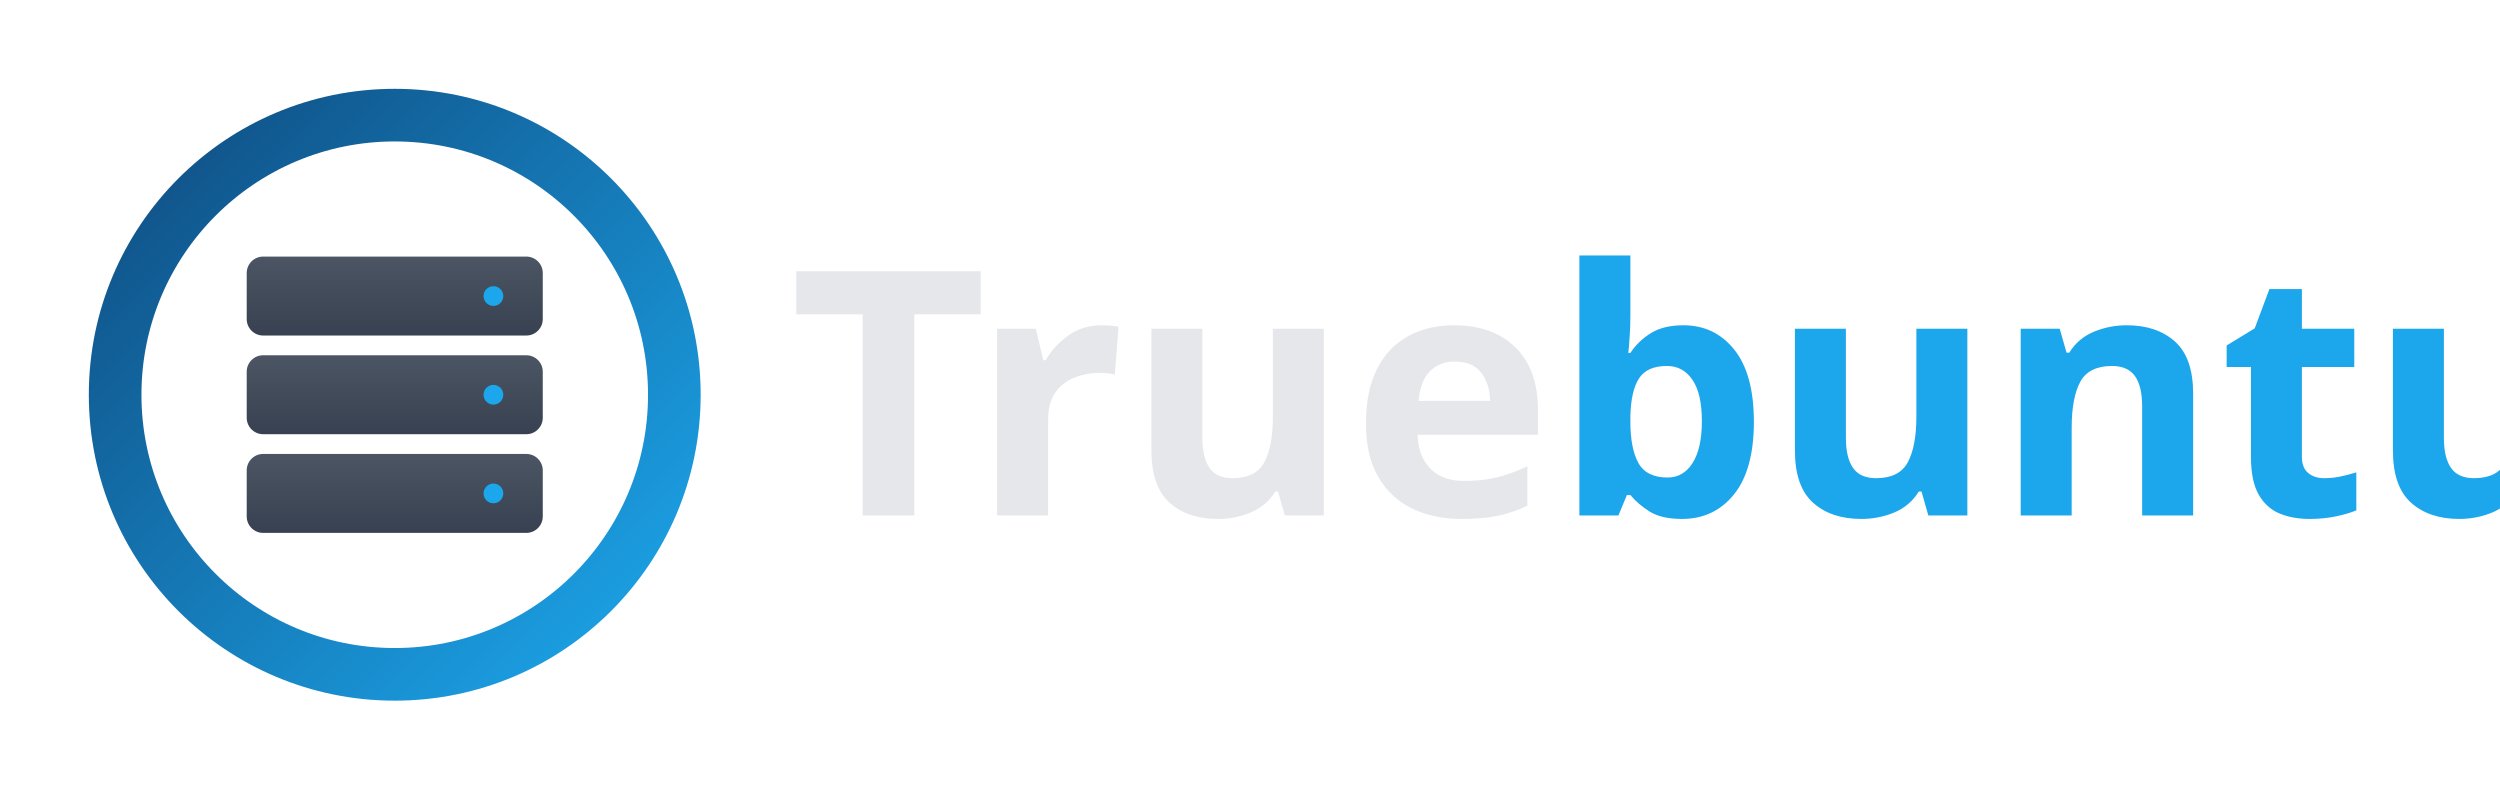
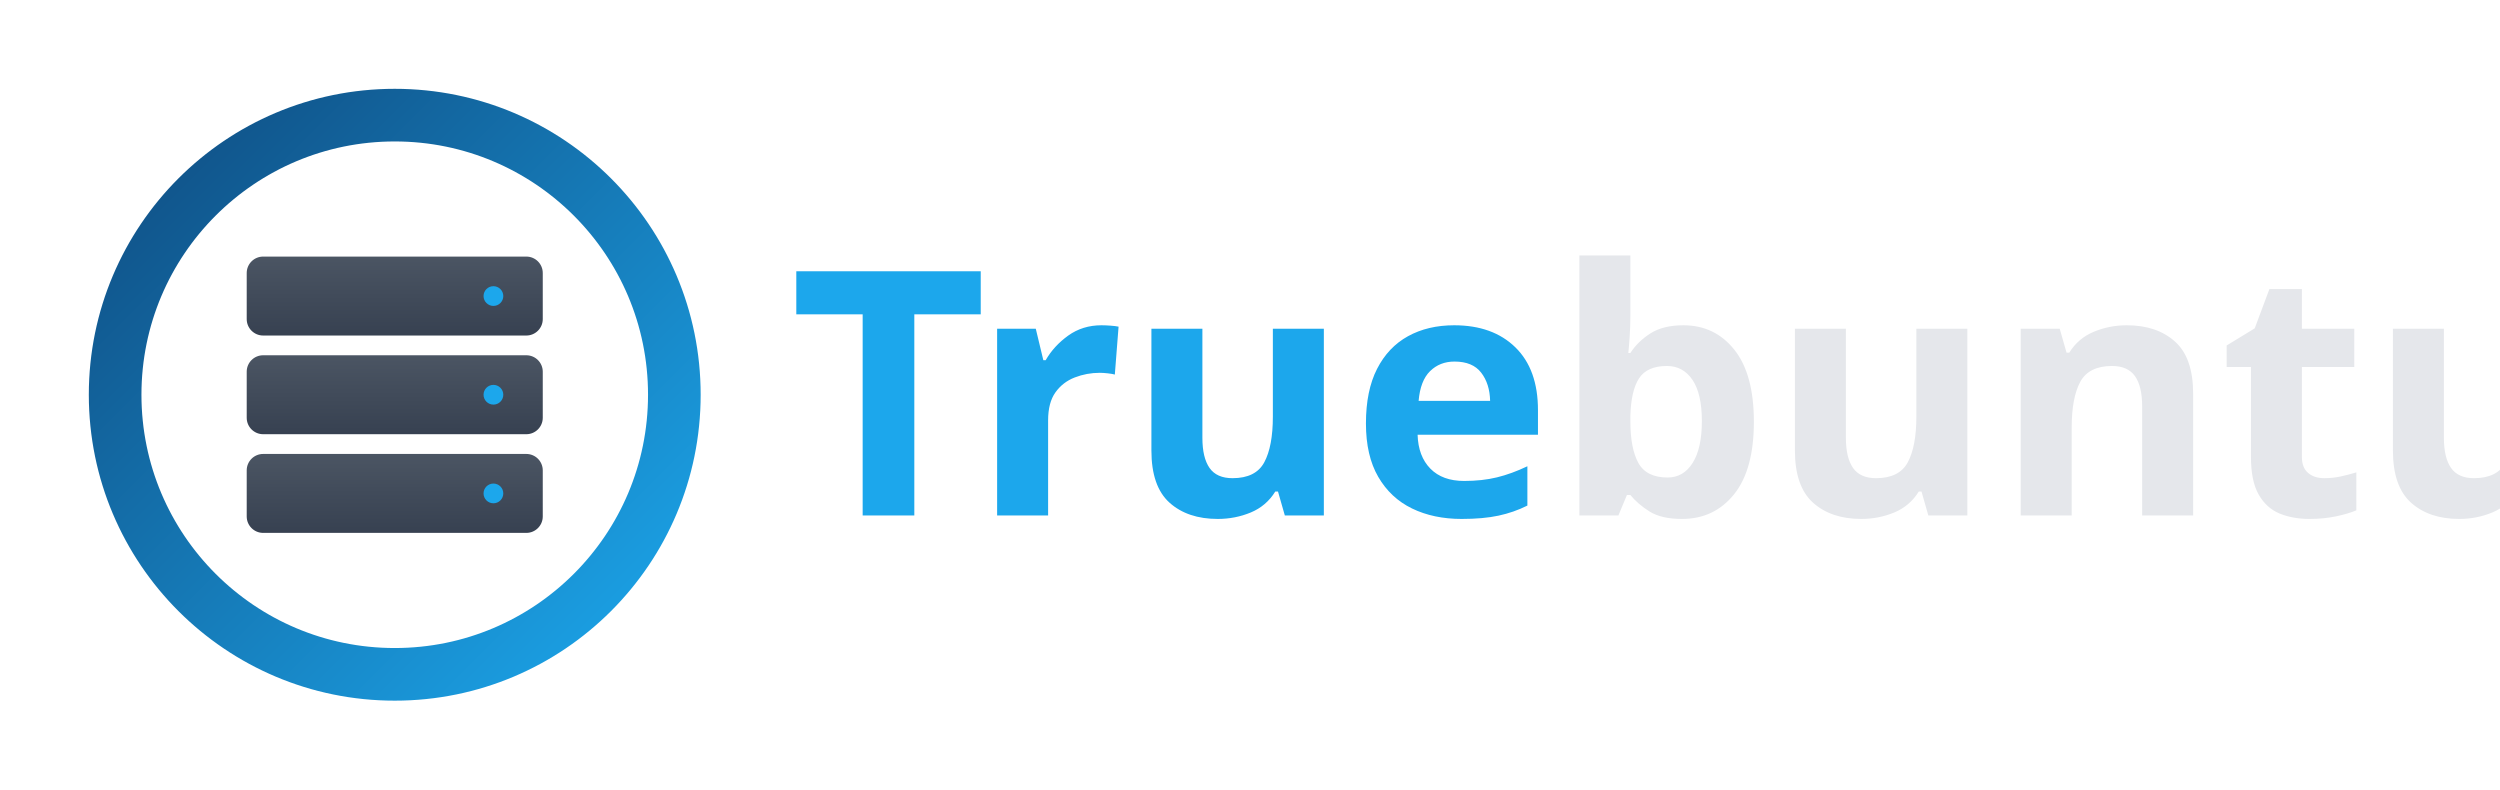
<svg xmlns="http://www.w3.org/2000/svg" width="760" height="240" viewBox="0 0 760 240">
  <defs>
    <linearGradient id="blueGrad" x1="0%" y1="0%" x2="100%" y2="100%">
      <stop offset="0%" stop-color="#0F4C81" />
      <stop offset="100%" stop-color="#1CA7EC" />
    </linearGradient>
    <linearGradient id="serverGrad" x1="0%" y1="0%" x2="0%" y2="100%">
      <stop offset="0%" stop-color="#4B5563" />
      <stop offset="100%" stop-color="#374151" />
    </linearGradient>
  </defs>
  <circle cx="120" cy="120" r="85" fill="none" stroke="url(#blueGrad)" stroke-width="16" />
  <rect x="75" y="78" width="90" height="24" rx="5" fill="url(#serverGrad)" />
  <rect x="75" y="108" width="90" height="24" rx="5" fill="url(#serverGrad)" />
  <rect x="75" y="138" width="90" height="24" rx="5" fill="url(#serverGrad)" />
  <circle cx="150" cy="90" r="3" fill="#1CA7EC" />
  <circle cx="150" cy="120" r="3" fill="#1CA7EC" />
  <circle cx="150" cy="150" r="3" fill="#1CA7EC" />
-   <text x="240" y="120" dominant-baseline="middle" font-family="Segoe UI, Ubuntu, sans-serif" font-size="104" font-weight="600" fill="#E5E7EB">
-     True<tspan fill="#1CA7EC">buntu</tspan>
+   <text x="240" y="120" dominant-baseline="middle" font-family="Segoe UI, Ubuntu, sans-serif" font-size="104" font-weight="600" fill="#1CA7EC">
+     True<tspan fill="#E5E7EB">buntu</tspan>
  </text>
</svg>
